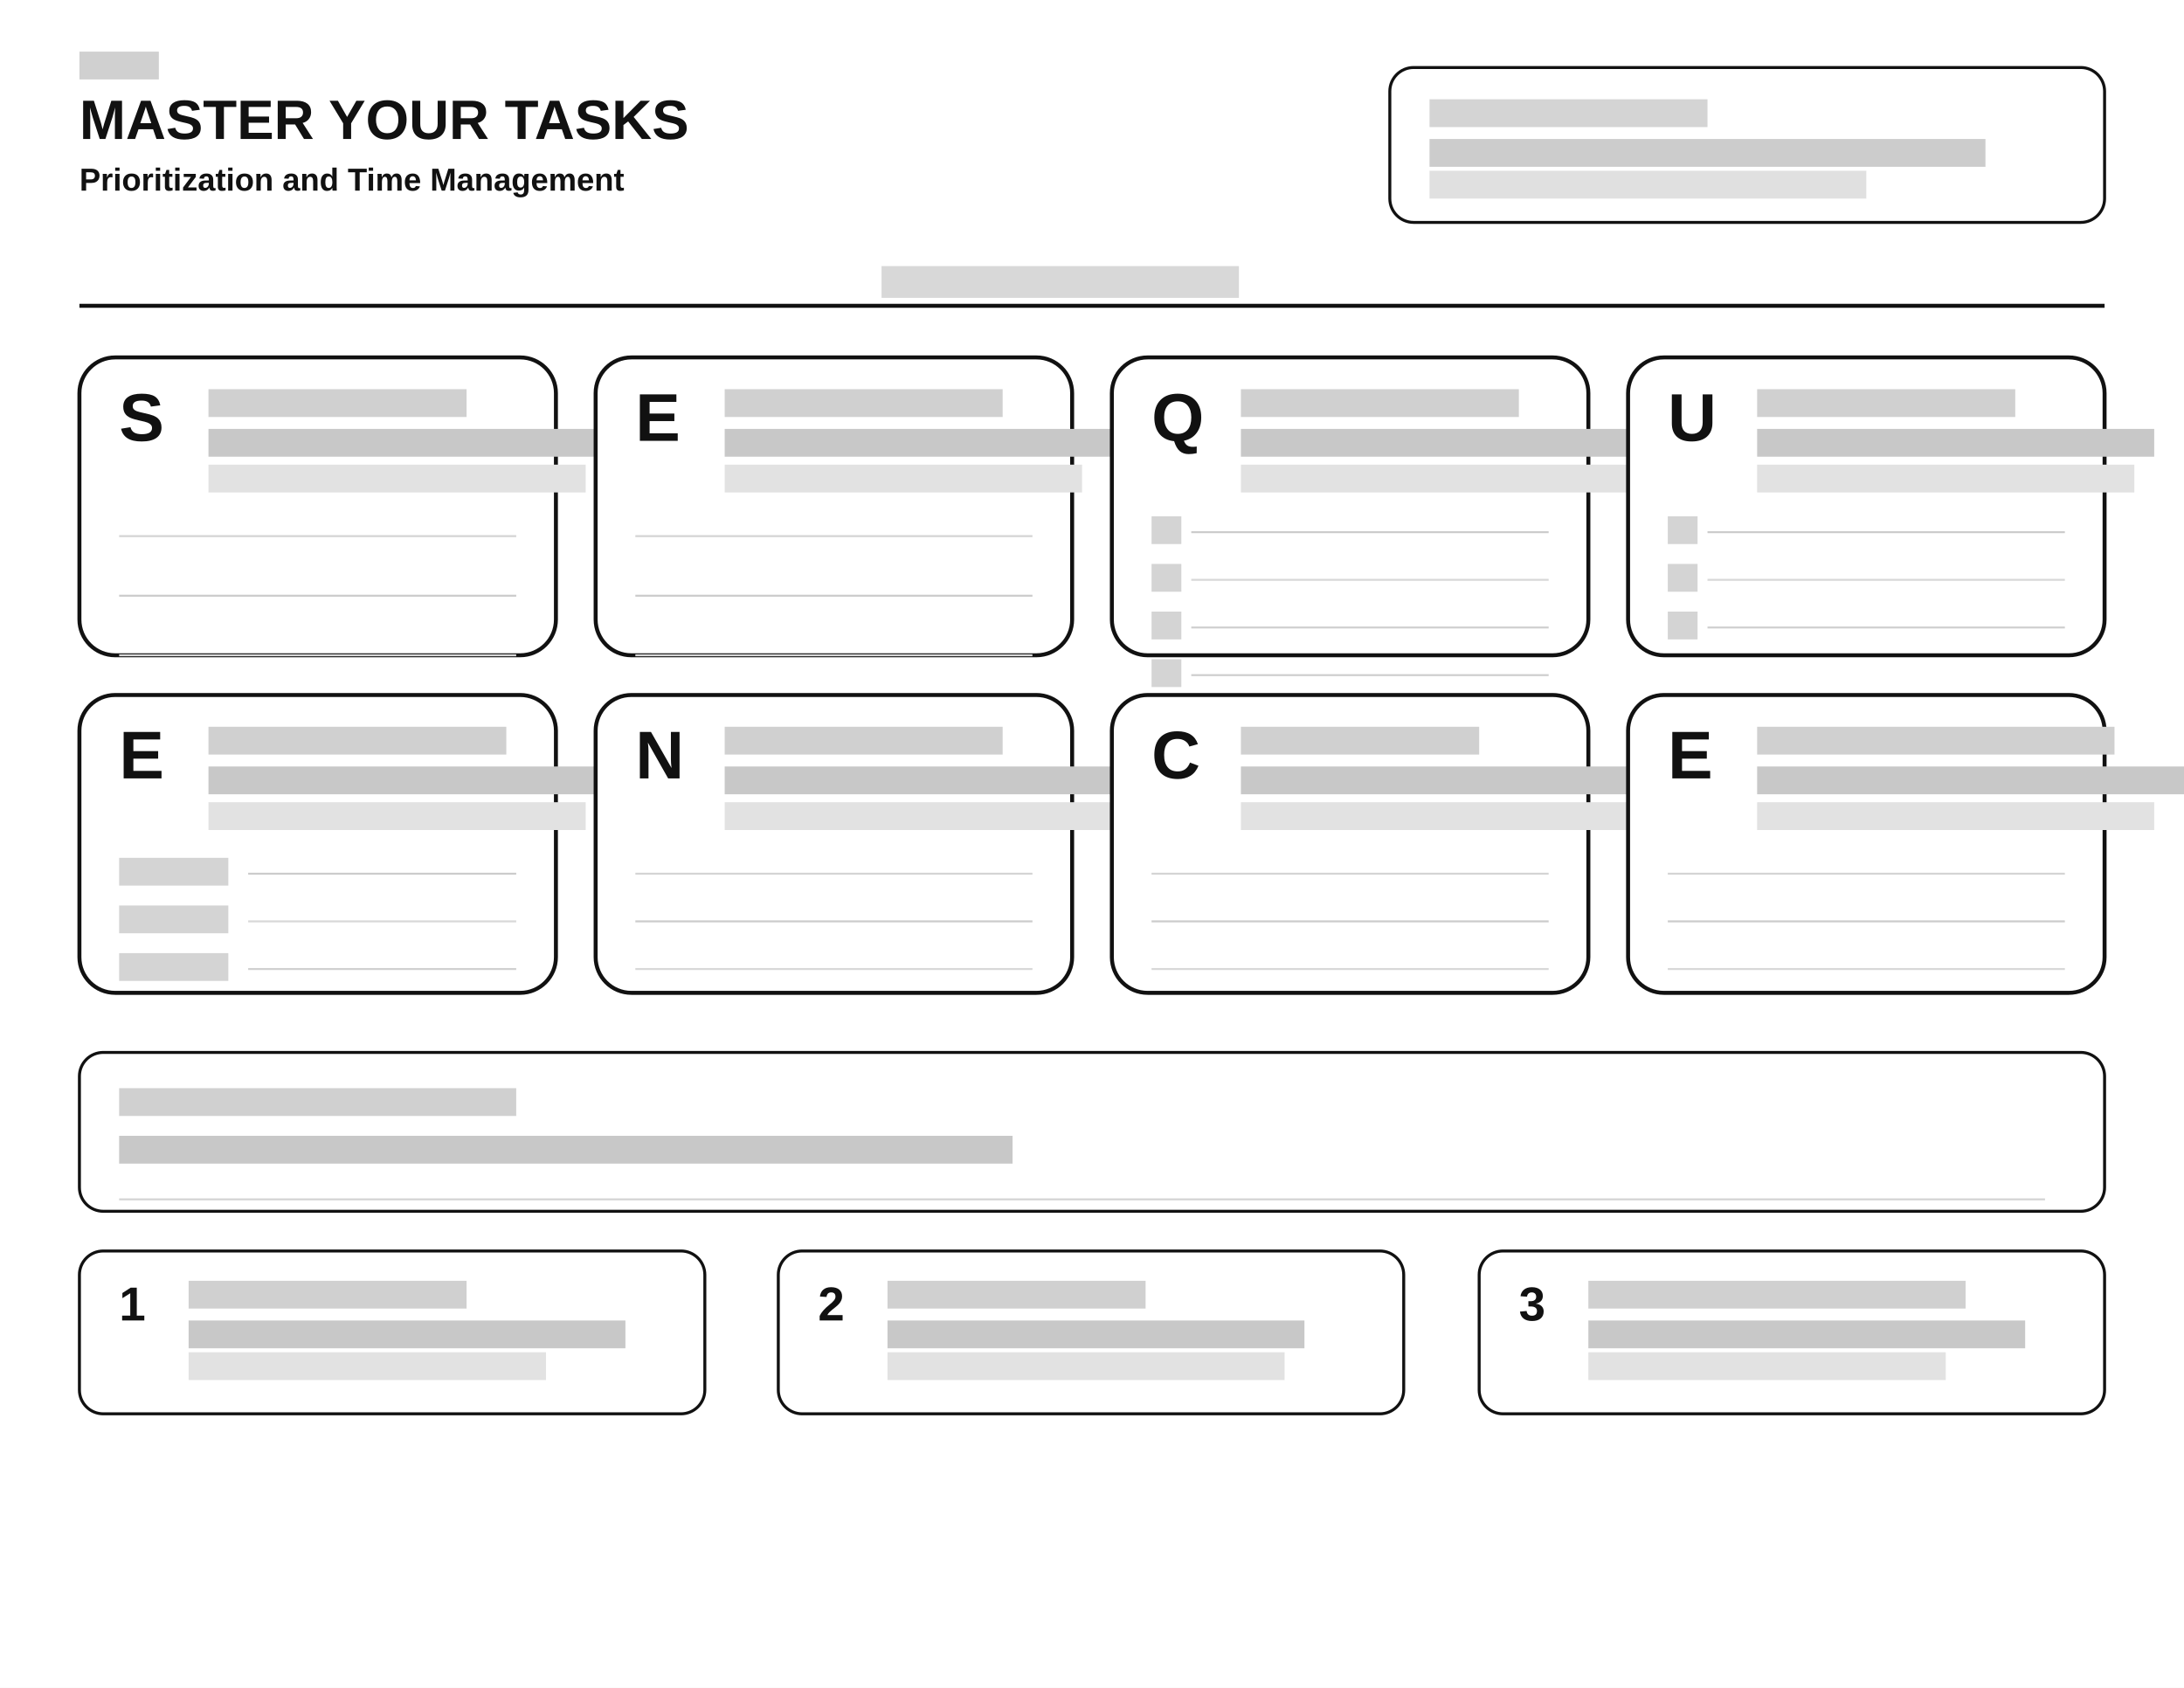
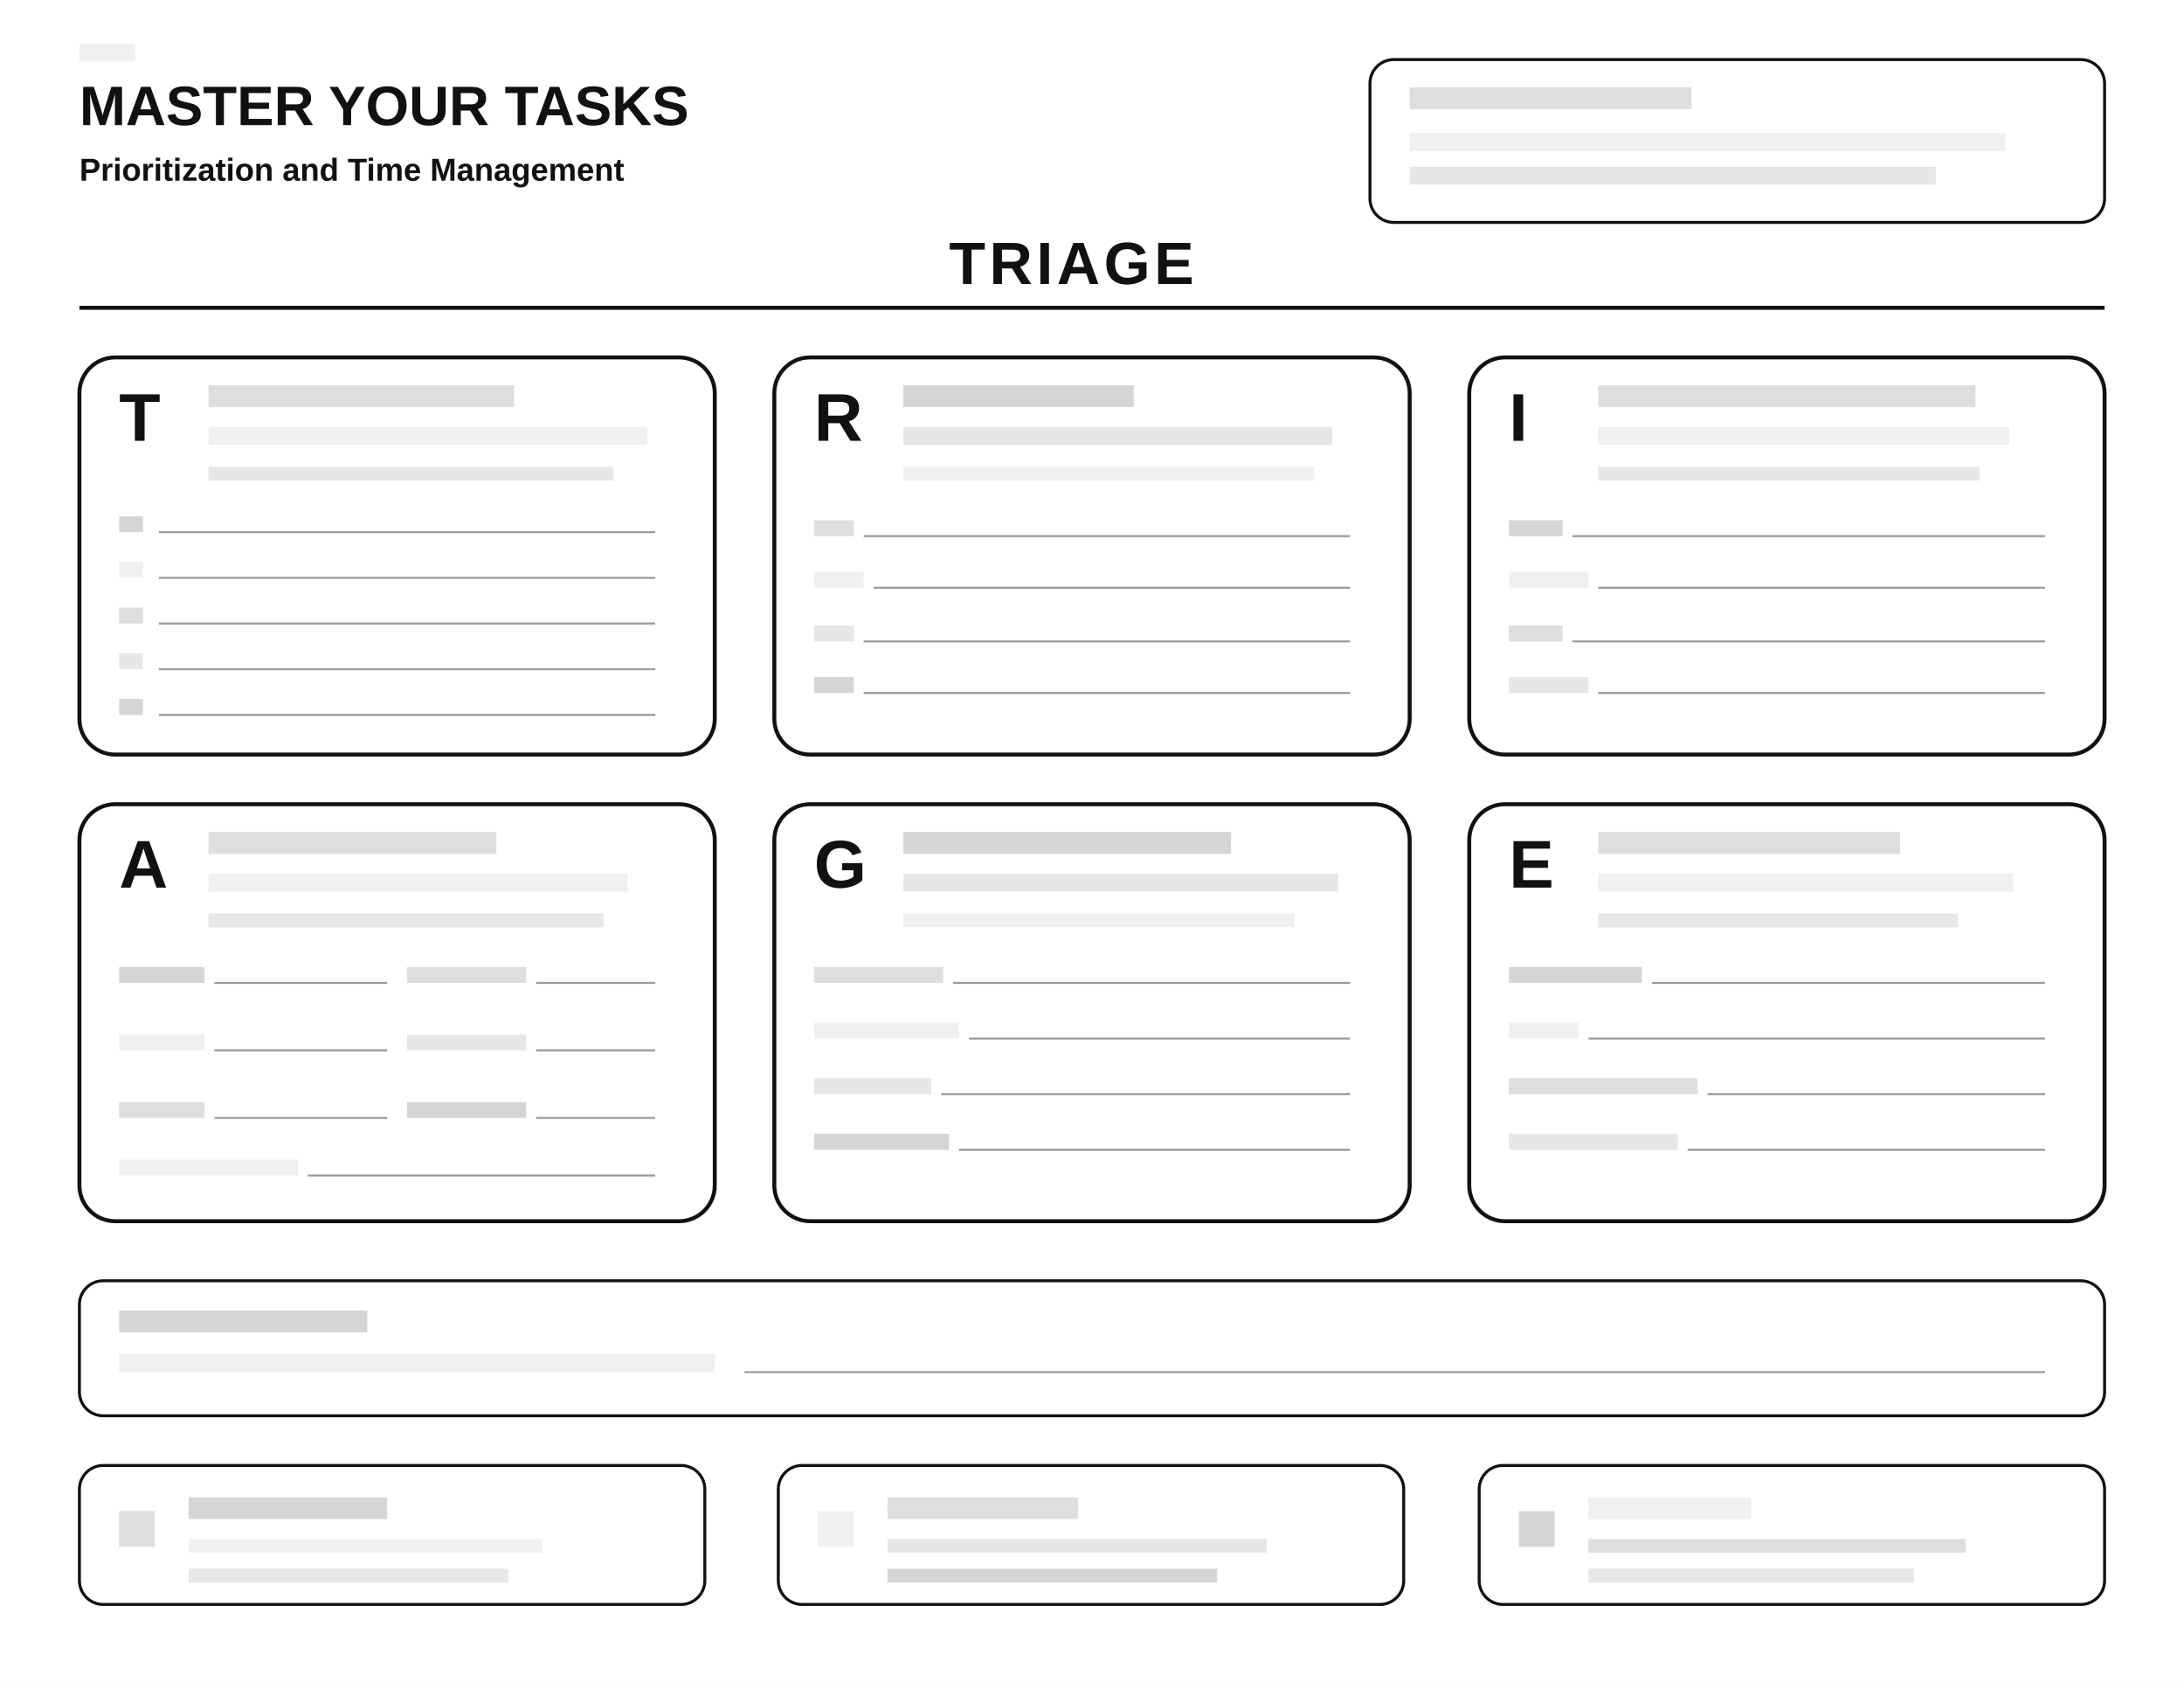
<svg xmlns="http://www.w3.org/2000/svg" width="1100" height="850" viewBox="0 0 1100 850" role="img" aria-labelledby="title desc">
  <defs>
    <style>
      .bg { fill: #ffffff; }
      .line { stroke: #111111; stroke-width: 2; fill: none; }
      .soft { stroke: #777777; stroke-width: 1.2; fill: none; }
      .box { fill: #ffffff; stroke: #111111; stroke-width: 2; rx: 18; ry: 18; }
      .mini { fill: #ffffff; stroke: #111111; stroke-width: 1.5; rx: 12; ry: 12; }
      .label { font-family: Arial, Helvetica, sans-serif; font-size: 13px; font-weight: 700; fill: #111111; }
      .small { font-family: Arial, Helvetica, sans-serif; font-size: 11px; fill: #111111; }
      .tiny { font-family: Arial, Helvetica, sans-serif; font-size: 9px; fill: #111111; }
      .title { font-family: Arial, Helvetica, sans-serif; font-size: 28px; font-weight: 700; fill: #111111; }
      .sub { font-family: Arial, Helvetica, sans-serif; font-size: 16px; font-weight: 700; fill: #111111; }
      .verb { font-family: Arial, Helvetica, sans-serif; font-size: 30px; font-weight: 700; fill: #111111; letter-spacing: 2px; }
      .letter { font-family: Arial, Helvetica, sans-serif; font-size: 34px; font-weight: 700; fill: #111111; }
      .num { font-family: Arial, Helvetica, sans-serif; font-size: 24px; font-weight: 700; fill: #111111; }
      .fillline { stroke: #9a9a9a; stroke-width: 1; }
      .dot { fill: #111111; }
+       .mask1 { fill: #e7e7e7; }
+       .mask2 { fill: #dedede; }
+       .mask3 { fill: #f0f0f0; }
+       .mask4 { fill: #d5d5d5; }
    </style>
  </defs>
  <rect class="bg" x="0" y="0" width="1100" height="850" />
-   <rect x="40" y="26" width="40" height="14" fill="#d0d0d0" />
-   <text class="title" x="40" y="70">MASTER YOUR TASKS</text>
-   <text class="sub" x="40" y="96">Prioritization and Time Management</text>
-   <rect class="mini" x="700" y="34" width="360" height="78" />
-   <rect x="720" y="50" width="140" height="14" fill="#d4d4d4" />
-   <rect x="720" y="70" width="280" height="14" fill="#cccccc" />
-   <rect x="720" y="86" width="220" height="14" fill="#e0e0e0" />
-   <rect x="444" y="134" width="180" height="16" fill="#d8d8d8" />
-   <line class="line" x1="40" y1="154" x2="1060" y2="154" />
-   <rect class="box" x="40" y="180" width="240" height="150" />
-   <text class="letter" x="60" y="222">S</text>
-   <rect x="105" y="196" width="130" height="14" fill="#d0d0d0" />
-   <rect x="105" y="216" width="220" height="14" fill="#c8c8c8" />
-   <rect x="105" y="234" width="190" height="14" fill="#e2e2e2" />
-   <line x1="60" y1="270" x2="260" y2="270" stroke="#d4d4d4" stroke-width="1" />
-   <line x1="60" y1="300" x2="260" y2="300" stroke="#cccccc" stroke-width="1" />
-   <line x1="60" y1="330" x2="260" y2="330" stroke="#d8d8d8" stroke-width="1" />
-   <rect class="box" x="300" y="180" width="240" height="150" />
-   <text class="letter" x="320" y="222">E</text>
-   <rect x="365" y="196" width="140" height="14" fill="#d0d0d0" />
-   <rect x="365" y="216" width="230" height="14" fill="#c8c8c8" />
-   <rect x="365" y="234" width="180" height="14" fill="#e2e2e2" />
-   <line x1="320" y1="270" x2="520" y2="270" stroke="#d4d4d4" stroke-width="1" />
-   <line x1="320" y1="300" x2="520" y2="300" stroke="#cccccc" stroke-width="1" />
-   <line x1="320" y1="330" x2="520" y2="330" stroke="#d8d8d8" stroke-width="1" />
-   <rect class="box" x="560" y="180" width="240" height="150" />
-   <text class="letter" x="580" y="222">Q</text>
-   <rect x="625" y="196" width="140" height="14" fill="#d0d0d0" />
-   <rect x="625" y="216" width="210" height="14" fill="#c8c8c8" />
-   <rect x="625" y="234" width="200" height="14" fill="#e2e2e2" />
-   <rect x="580" y="260" width="15" height="14" fill="#d4d4d4" />
-   <line x1="600" y1="268" x2="780" y2="268" stroke="#cccccc" stroke-width="1" />
-   <rect x="580" y="284" width="15" height="14" fill="#d4d4d4" />
-   <line x1="600" y1="292" x2="780" y2="292" stroke="#d8d8d8" stroke-width="1" />
-   <rect x="580" y="308" width="15" height="14" fill="#d4d4d4" />
-   <line x1="600" y1="316" x2="780" y2="316" stroke="#d0d0d0" stroke-width="1" />
-   <rect x="580" y="332" width="15" height="14" fill="#d4d4d4" />
-   <line x1="600" y1="340" x2="780" y2="340" stroke="#cfcfcf" stroke-width="1" />
-   <rect class="box" x="820" y="180" width="240" height="150" />
-   <text class="letter" x="840" y="222">U</text>
-   <rect x="885" y="196" width="130" height="14" fill="#d0d0d0" />
-   <rect x="885" y="216" width="200" height="14" fill="#c8c8c8" />
-   <rect x="885" y="234" width="190" height="14" fill="#e2e2e2" />
-   <rect x="840" y="260" width="15" height="14" fill="#d4d4d4" />
-   <line x1="860" y1="268" x2="1040" y2="268" stroke="#cccccc" stroke-width="1" />
-   <rect x="840" y="284" width="15" height="14" fill="#d4d4d4" />
-   <line x1="860" y1="292" x2="1040" y2="292" stroke="#d8d8d8" stroke-width="1" />
-   <rect x="840" y="308" width="15" height="14" fill="#d4d4d4" />
-   <line x1="860" y1="316" x2="1040" y2="316" stroke="#d0d0d0" stroke-width="1" />
-   <rect class="box" x="40" y="350" width="240" height="150" />
-   <text class="letter" x="60" y="392">E</text>
-   <rect x="105" y="366" width="150" height="14" fill="#d0d0d0" />
-   <rect x="105" y="386" width="230" height="14" fill="#c8c8c8" />
-   <rect x="105" y="404" width="190" height="14" fill="#e2e2e2" />
-   <rect x="60" y="432" width="55" height="14" fill="#d4d4d4" />
-   <line x1="125" y1="440" x2="260" y2="440" stroke="#cccccc" stroke-width="1" />
-   <rect x="60" y="456" width="55" height="14" fill="#d4d4d4" />
-   <line x1="125" y1="464" x2="260" y2="464" stroke="#d8d8d8" stroke-width="1" />
-   <rect x="60" y="480" width="55" height="14" fill="#d4d4d4" />
-   <line x1="125" y1="488" x2="260" y2="488" stroke="#d0d0d0" stroke-width="1" />
-   <rect class="box" x="300" y="350" width="240" height="150" />
-   <text class="letter" x="320" y="392">N</text>
-   <rect x="365" y="366" width="140" height="14" fill="#d0d0d0" />
-   <rect x="365" y="386" width="220" height="14" fill="#c8c8c8" />
-   <rect x="365" y="404" width="200" height="14" fill="#e2e2e2" />
-   <line x1="320" y1="440" x2="520" y2="440" stroke="#d4d4d4" stroke-width="1" />
-   <line x1="320" y1="464" x2="520" y2="464" stroke="#cccccc" stroke-width="1" />
-   <line x1="320" y1="488" x2="520" y2="488" stroke="#d8d8d8" stroke-width="1" />
-   <rect class="box" x="560" y="350" width="240" height="150" />
-   <text class="letter" x="580" y="392">C</text>
-   <rect x="625" y="366" width="120" height="14" fill="#d0d0d0" />
-   <rect x="625" y="386" width="220" height="14" fill="#c8c8c8" />
-   <rect x="625" y="404" width="230" height="14" fill="#e2e2e2" />
-   <line x1="580" y1="440" x2="780" y2="440" stroke="#d4d4d4" stroke-width="1" />
-   <line x1="580" y1="464" x2="780" y2="464" stroke="#cccccc" stroke-width="1" />
-   <line x1="580" y1="488" x2="780" y2="488" stroke="#d8d8d8" stroke-width="1" />
-   <rect class="box" x="820" y="350" width="240" height="150" />
-   <text class="letter" x="840" y="392">E</text>
-   <rect x="885" y="366" width="180" height="14" fill="#d0d0d0" />
-   <rect x="885" y="386" width="240" height="14" fill="#c8c8c8" />
-   <rect x="885" y="404" width="200" height="14" fill="#e2e2e2" />
-   <line x1="840" y1="440" x2="1040" y2="440" stroke="#d4d4d4" stroke-width="1" />
-   <line x1="840" y1="464" x2="1040" y2="464" stroke="#cccccc" stroke-width="1" />
-   <line x1="840" y1="488" x2="1040" y2="488" stroke="#d8d8d8" stroke-width="1" />
-   <rect class="mini" x="40" y="530" width="1020" height="80" />
-   <rect x="60" y="548" width="200" height="14" fill="#d0d0d0" />
-   <rect x="60" y="572" width="450" height="14" fill="#c8c8c8" />
-   <line x1="60" y1="604" x2="1030" y2="604" stroke="#d4d4d4" stroke-width="1" />
-   <rect class="mini" x="40" y="630" width="315" height="82" />
-   <text class="num" x="60" y="665">1</text>
-   <rect x="95" y="645" width="140" height="14" fill="#d0d0d0" />
-   <rect x="95" y="665" width="220" height="14" fill="#c8c8c8" />
-   <rect x="95" y="681" width="180" height="14" fill="#e2e2e2" />
-   <rect class="mini" x="392" y="630" width="315" height="82" />
-   <text class="num" x="412" y="665">2</text>
-   <rect x="447" y="645" width="130" height="14" fill="#d0d0d0" />
-   <rect x="447" y="665" width="210" height="14" fill="#c8c8c8" />
-   <rect x="447" y="681" width="200" height="14" fill="#e2e2e2" />
-   <rect class="mini" x="745" y="630" width="315" height="82" />
-   <text class="num" x="765" y="665">3</text>
-   <rect x="800" y="645" width="190" height="14" fill="#d0d0d0" />
-   <rect x="800" y="665" width="220" height="14" fill="#c8c8c8" />
-   <rect x="800" y="681" width="180" height="14" fill="#e2e2e2" />
+   <rect class="mask3" x="40" y="22" width="28" height="9" />
+   <text class="title" x="40" y="63">MASTER YOUR TASKS</text>
+   <text class="sub" x="40" y="91">Prioritization and Time Management</text>
+   <rect class="mini" x="690" y="30" width="370" height="82" />
+   <rect class="mask2" x="710" y="44" width="142" height="11" />
+   <rect class="mask3" x="710" y="67" width="300" height="9" />
+   <rect class="mask1" x="710" y="84" width="265" height="9" />
+   <text class="verb" x="478" y="143">TRIAGE</text>
+   <line class="line" x1="40" y1="155" x2="1060" y2="155" />
+   <rect class="box" x="40" y="180" width="320" height="200" />
+   <text class="letter" x="60" y="222">T</text>
+   <rect class="mask2" x="105" y="194" width="154" height="11" />
+   <rect class="mask3" x="105" y="215" width="221" height="9" />
+   <rect class="mask1" x="105" y="235" width="204" height="7" />
+   <rect class="mask4" x="60" y="260" width="12" height="8" />
+   <line class="fillline" x1="80" y1="268" x2="330" y2="268" />
+   <rect class="mask3" x="60" y="283" width="12" height="8" />
+   <line class="fillline" x1="80" y1="291" x2="330" y2="291" />
+   <rect class="mask2" x="60" y="306" width="12" height="8" />
+   <line class="fillline" x1="80" y1="314" x2="330" y2="314" />
+   <rect class="mask1" x="60" y="329" width="12" height="8" />
+   <line class="fillline" x1="80" y1="337" x2="330" y2="337" />
+   <rect class="mask4" x="60" y="352" width="12" height="8" />
+   <line class="fillline" x1="80" y1="360" x2="330" y2="360" />
+   <rect class="box" x="390" y="180" width="320" height="200" />
+   <text class="letter" x="410" y="222">R</text>
+   <rect class="mask4" x="455" y="194" width="116" height="11" />
+   <rect class="mask1" x="455" y="215" width="216" height="9" />
+   <rect class="mask3" x="455" y="235" width="207" height="7" />
+   <rect class="mask2" x="410" y="262" width="20" height="8" />
+   <line class="fillline" x1="435" y1="270" x2="680" y2="270" />
+   <rect class="mask3" x="410" y="288" width="25" height="8" />
+   <line class="fillline" x1="440" y1="296" x2="680" y2="296" />
+   <rect class="mask1" x="410" y="315" width="20" height="8" />
+   <line class="fillline" x1="435" y1="323" x2="680" y2="323" />
+   <rect class="mask4" x="410" y="341" width="20" height="8" />
+   <line class="fillline" x1="435" y1="349" x2="680" y2="349" />
+   <rect class="box" x="740" y="180" width="320" height="200" />
+   <text class="letter" x="760" y="222">I</text>
+   <rect class="mask2" x="805" y="194" width="190" height="11" />
+   <rect class="mask3" x="805" y="215" width="207" height="9" />
+   <rect class="mask1" x="805" y="235" width="192" height="7" />
+   <rect class="mask4" x="760" y="262" width="27" height="8" />
+   <line class="fillline" x1="792" y1="270" x2="1030" y2="270" />
+   <rect class="mask3" x="760" y="288" width="40" height="8" />
+   <line class="fillline" x1="805" y1="296" x2="1030" y2="296" />
+   <rect class="mask2" x="760" y="315" width="27" height="8" />
+   <line class="fillline" x1="792" y1="323" x2="1030" y2="323" />
+   <rect class="mask1" x="760" y="341" width="40" height="8" />
+   <line class="fillline" x1="805" y1="349" x2="1030" y2="349" />
+   <rect class="box" x="40" y="405" width="320" height="210" />
+   <text class="letter" x="60" y="447">A</text>
+   <rect class="mask2" x="105" y="419" width="145" height="11" />
+   <rect class="mask3" x="105" y="440" width="211" height="9" />
+   <rect class="mask1" x="105" y="460" width="199" height="7" />
+   <rect class="mask4" x="60" y="487" width="43" height="8" />
+   <line class="fillline" x1="108" y1="495" x2="195" y2="495" />
+   <rect class="mask2" x="205" y="487" width="60" height="8" />
+   <line class="fillline" x1="270" y1="495" x2="330" y2="495" />
+   <rect class="mask3" x="60" y="521" width="43" height="8" />
+   <line class="fillline" x1="108" y1="529" x2="195" y2="529" />
+   <rect class="mask1" x="205" y="521" width="60" height="8" />
+   <line class="fillline" x1="270" y1="529" x2="330" y2="529" />
+   <rect class="mask2" x="60" y="555" width="43" height="8" />
+   <line class="fillline" x1="108" y1="563" x2="195" y2="563" />
+   <rect class="mask4" x="205" y="555" width="60" height="8" />
+   <line class="fillline" x1="270" y1="563" x2="330" y2="563" />
+   <rect class="mask3" x="60" y="584" width="90" height="8" />
+   <line class="fillline" x1="155" y1="592" x2="330" y2="592" />
+   <rect class="box" x="390" y="405" width="320" height="210" />
+   <text class="letter" x="410" y="447">G</text>
+   <rect class="mask4" x="455" y="419" width="165" height="11" />
+   <rect class="mask1" x="455" y="440" width="219" height="9" />
+   <rect class="mask3" x="455" y="460" width="197" height="7" />
+   <rect class="mask2" x="410" y="487" width="65" height="8" />
+   <line class="fillline" x1="480" y1="495" x2="680" y2="495" />
+   <rect class="mask3" x="410" y="515" width="73" height="8" />
+   <line class="fillline" x1="488" y1="523" x2="680" y2="523" />
+   <rect class="mask1" x="410" y="543" width="59" height="8" />
+   <line class="fillline" x1="474" y1="551" x2="680" y2="551" />
+   <rect class="mask4" x="410" y="571" width="68" height="8" />
+   <line class="fillline" x1="483" y1="579" x2="680" y2="579" />
+   <rect class="box" x="740" y="405" width="320" height="210" />
+   <text class="letter" x="760" y="447">E</text>
+   <rect class="mask2" x="805" y="419" width="152" height="11" />
+   <rect class="mask3" x="805" y="440" width="209" height="9" />
+   <rect class="mask1" x="805" y="460" width="181" height="7" />
+   <rect class="mask4" x="760" y="487" width="67" height="8" />
+   <line class="fillline" x1="832" y1="495" x2="1030" y2="495" />
+   <rect class="mask3" x="760" y="515" width="35" height="8" />
+   <line class="fillline" x1="800" y1="523" x2="1030" y2="523" />
+   <rect class="mask2" x="760" y="543" width="95" height="8" />
+   <line class="fillline" x1="860" y1="551" x2="1030" y2="551" />
+   <rect class="mask1" x="760" y="571" width="85" height="8" />
+   <line class="fillline" x1="850" y1="579" x2="1030" y2="579" />
+   <rect class="mini" x="40" y="645" width="1020" height="68" />
+   <rect class="mask4" x="60" y="660" width="125" height="11" />
+   <rect class="mask3" x="60" y="682" width="300" height="9" />
+   <line class="fillline" x1="375" y1="691" x2="1030" y2="691" />
+   <rect class="mini" x="40" y="738" width="315" height="70" />
+   <rect class="mask2" x="60" y="761" width="18" height="18" />
+   <rect class="mask4" x="95" y="754" width="100" height="11" />
+   <rect class="mask3" x="95" y="775" width="178" height="7" />
+   <rect class="mask1" x="95" y="790" width="161" height="7" />
+   <rect class="mini" x="392" y="738" width="315" height="70" />
+   <rect class="mask3" x="412" y="761" width="18" height="18" />
+   <rect class="mask2" x="447" y="754" width="96" height="11" />
+   <rect class="mask1" x="447" y="775" width="191" height="7" />
+   <rect class="mask4" x="447" y="790" width="166" height="7" />
+   <rect class="mini" x="745" y="738" width="315" height="70" />
+   <rect class="mask4" x="765" y="761" width="18" height="18" />
+   <rect class="mask3" x="800" y="754" width="82" height="11" />
+   <rect class="mask2" x="800" y="775" width="190" height="7" />
+   <rect class="mask1" x="800" y="790" width="164" height="7" />
</svg>
